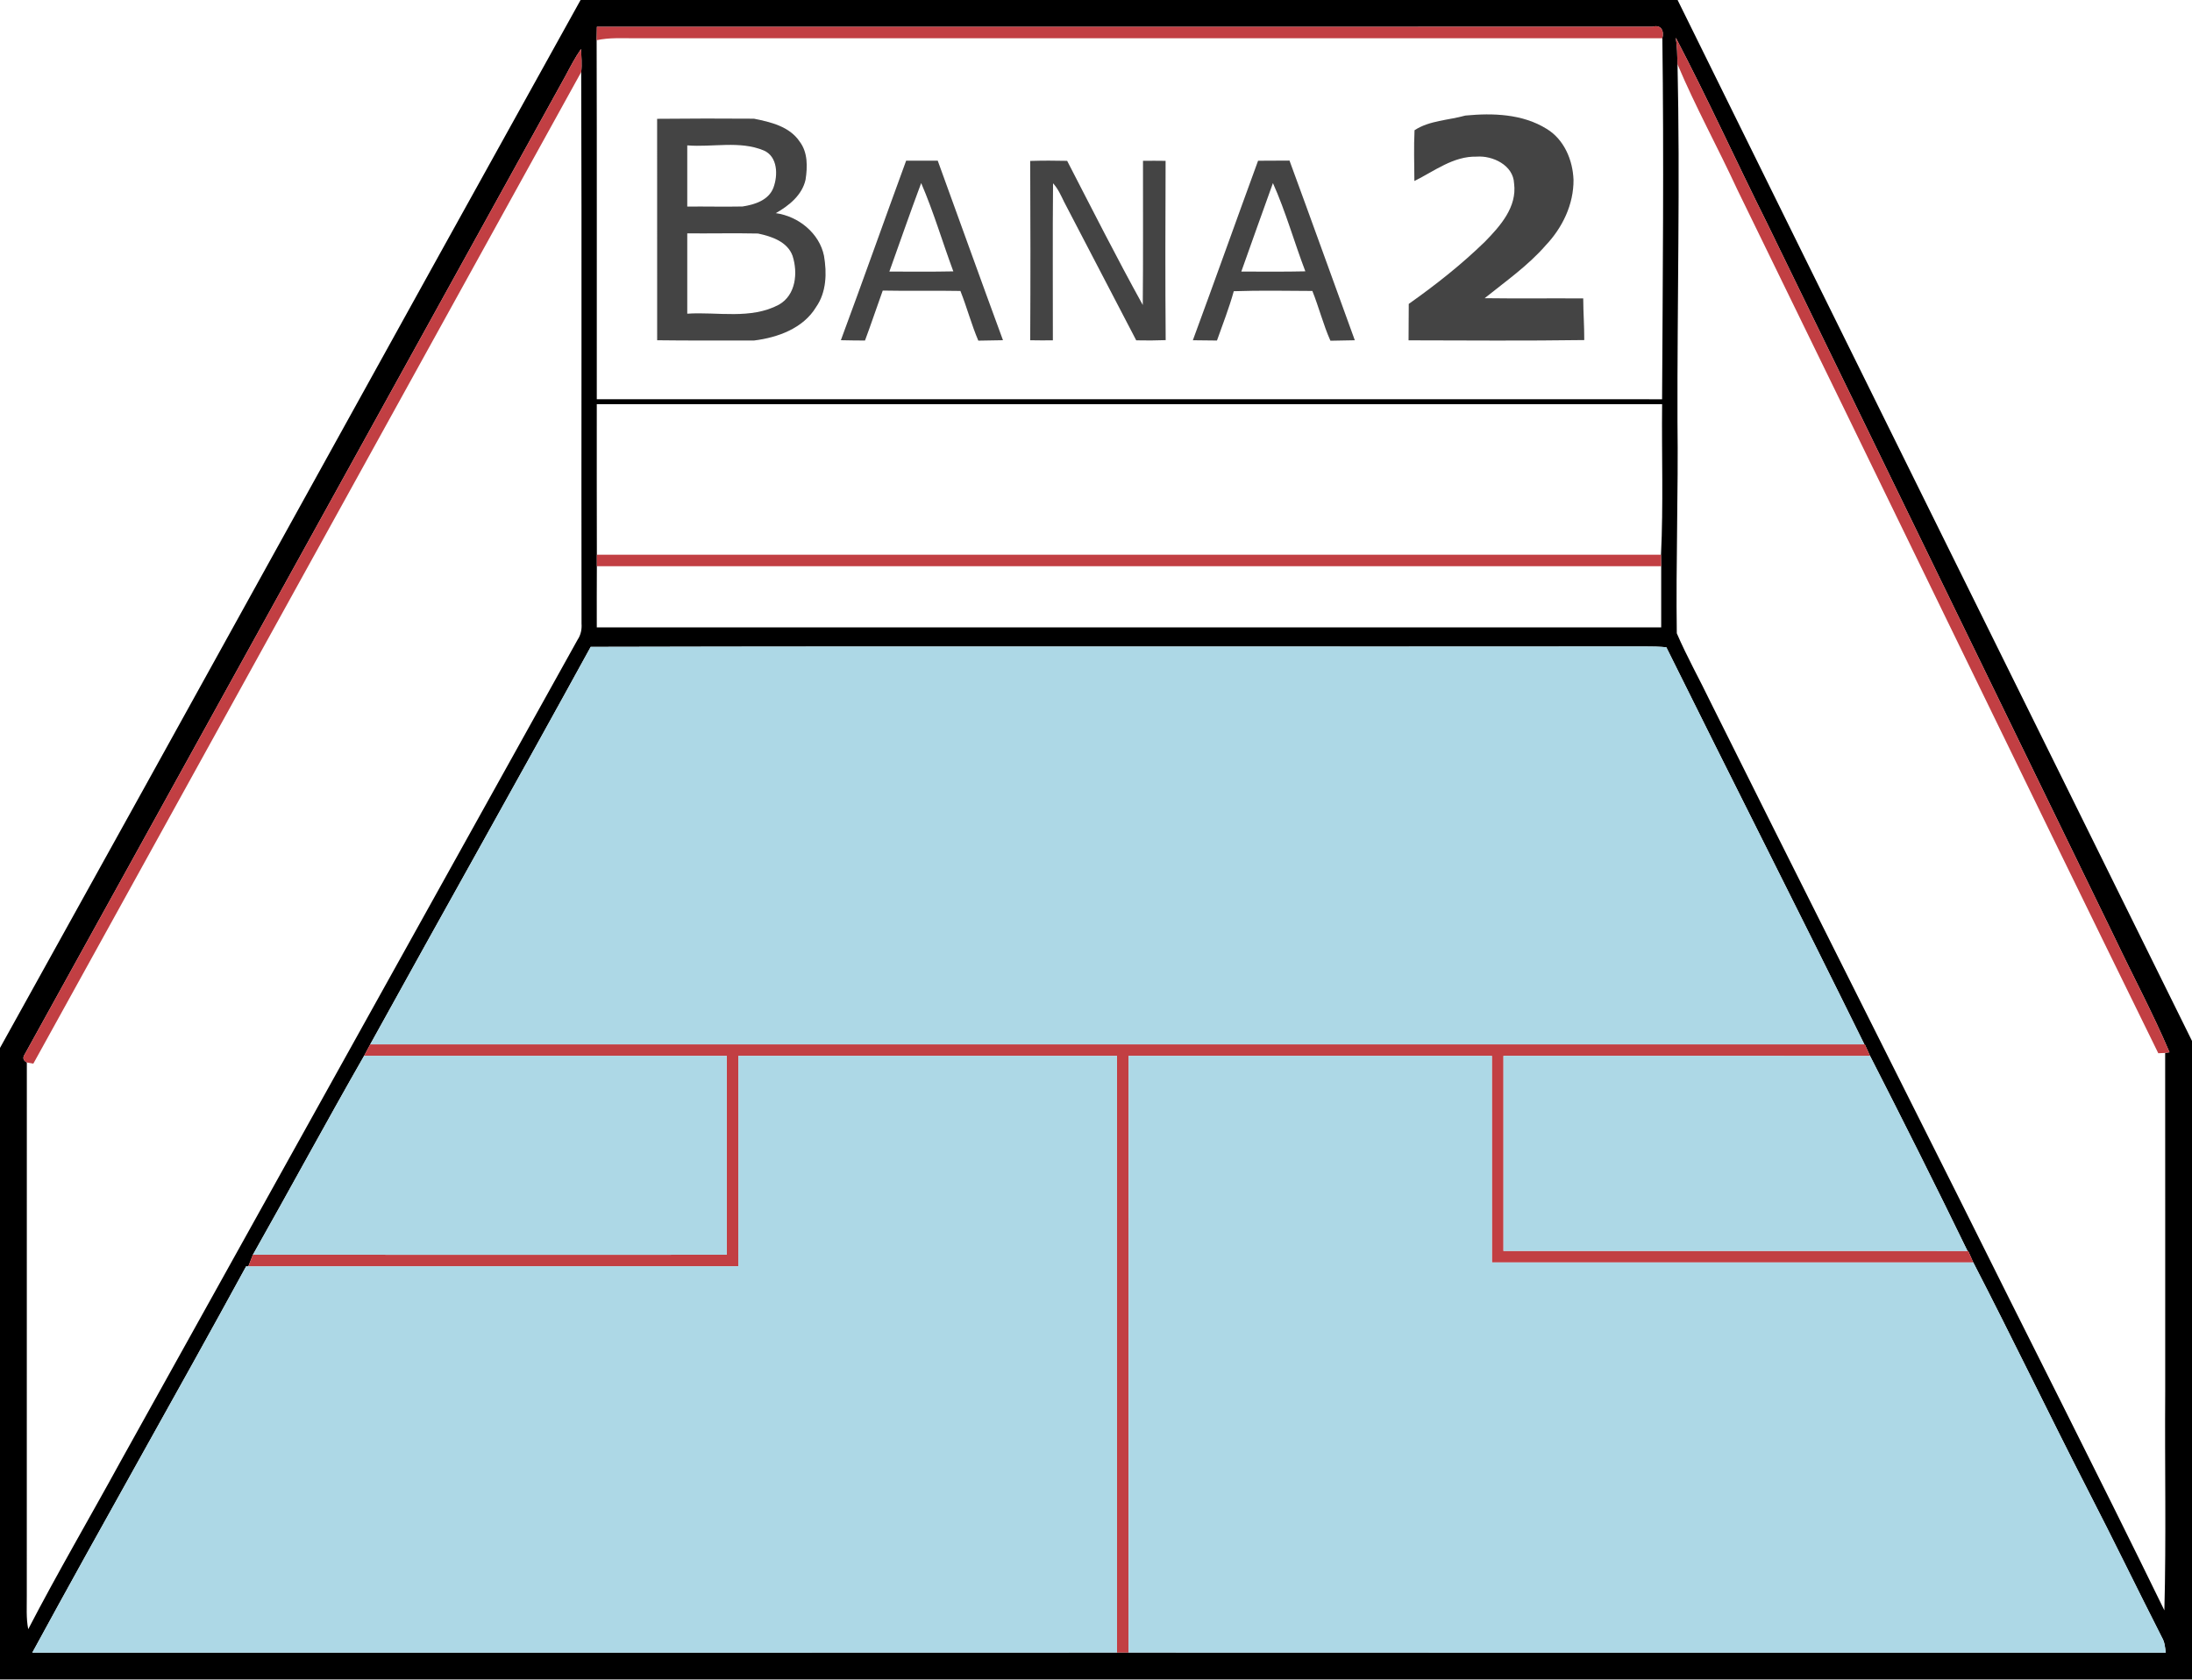
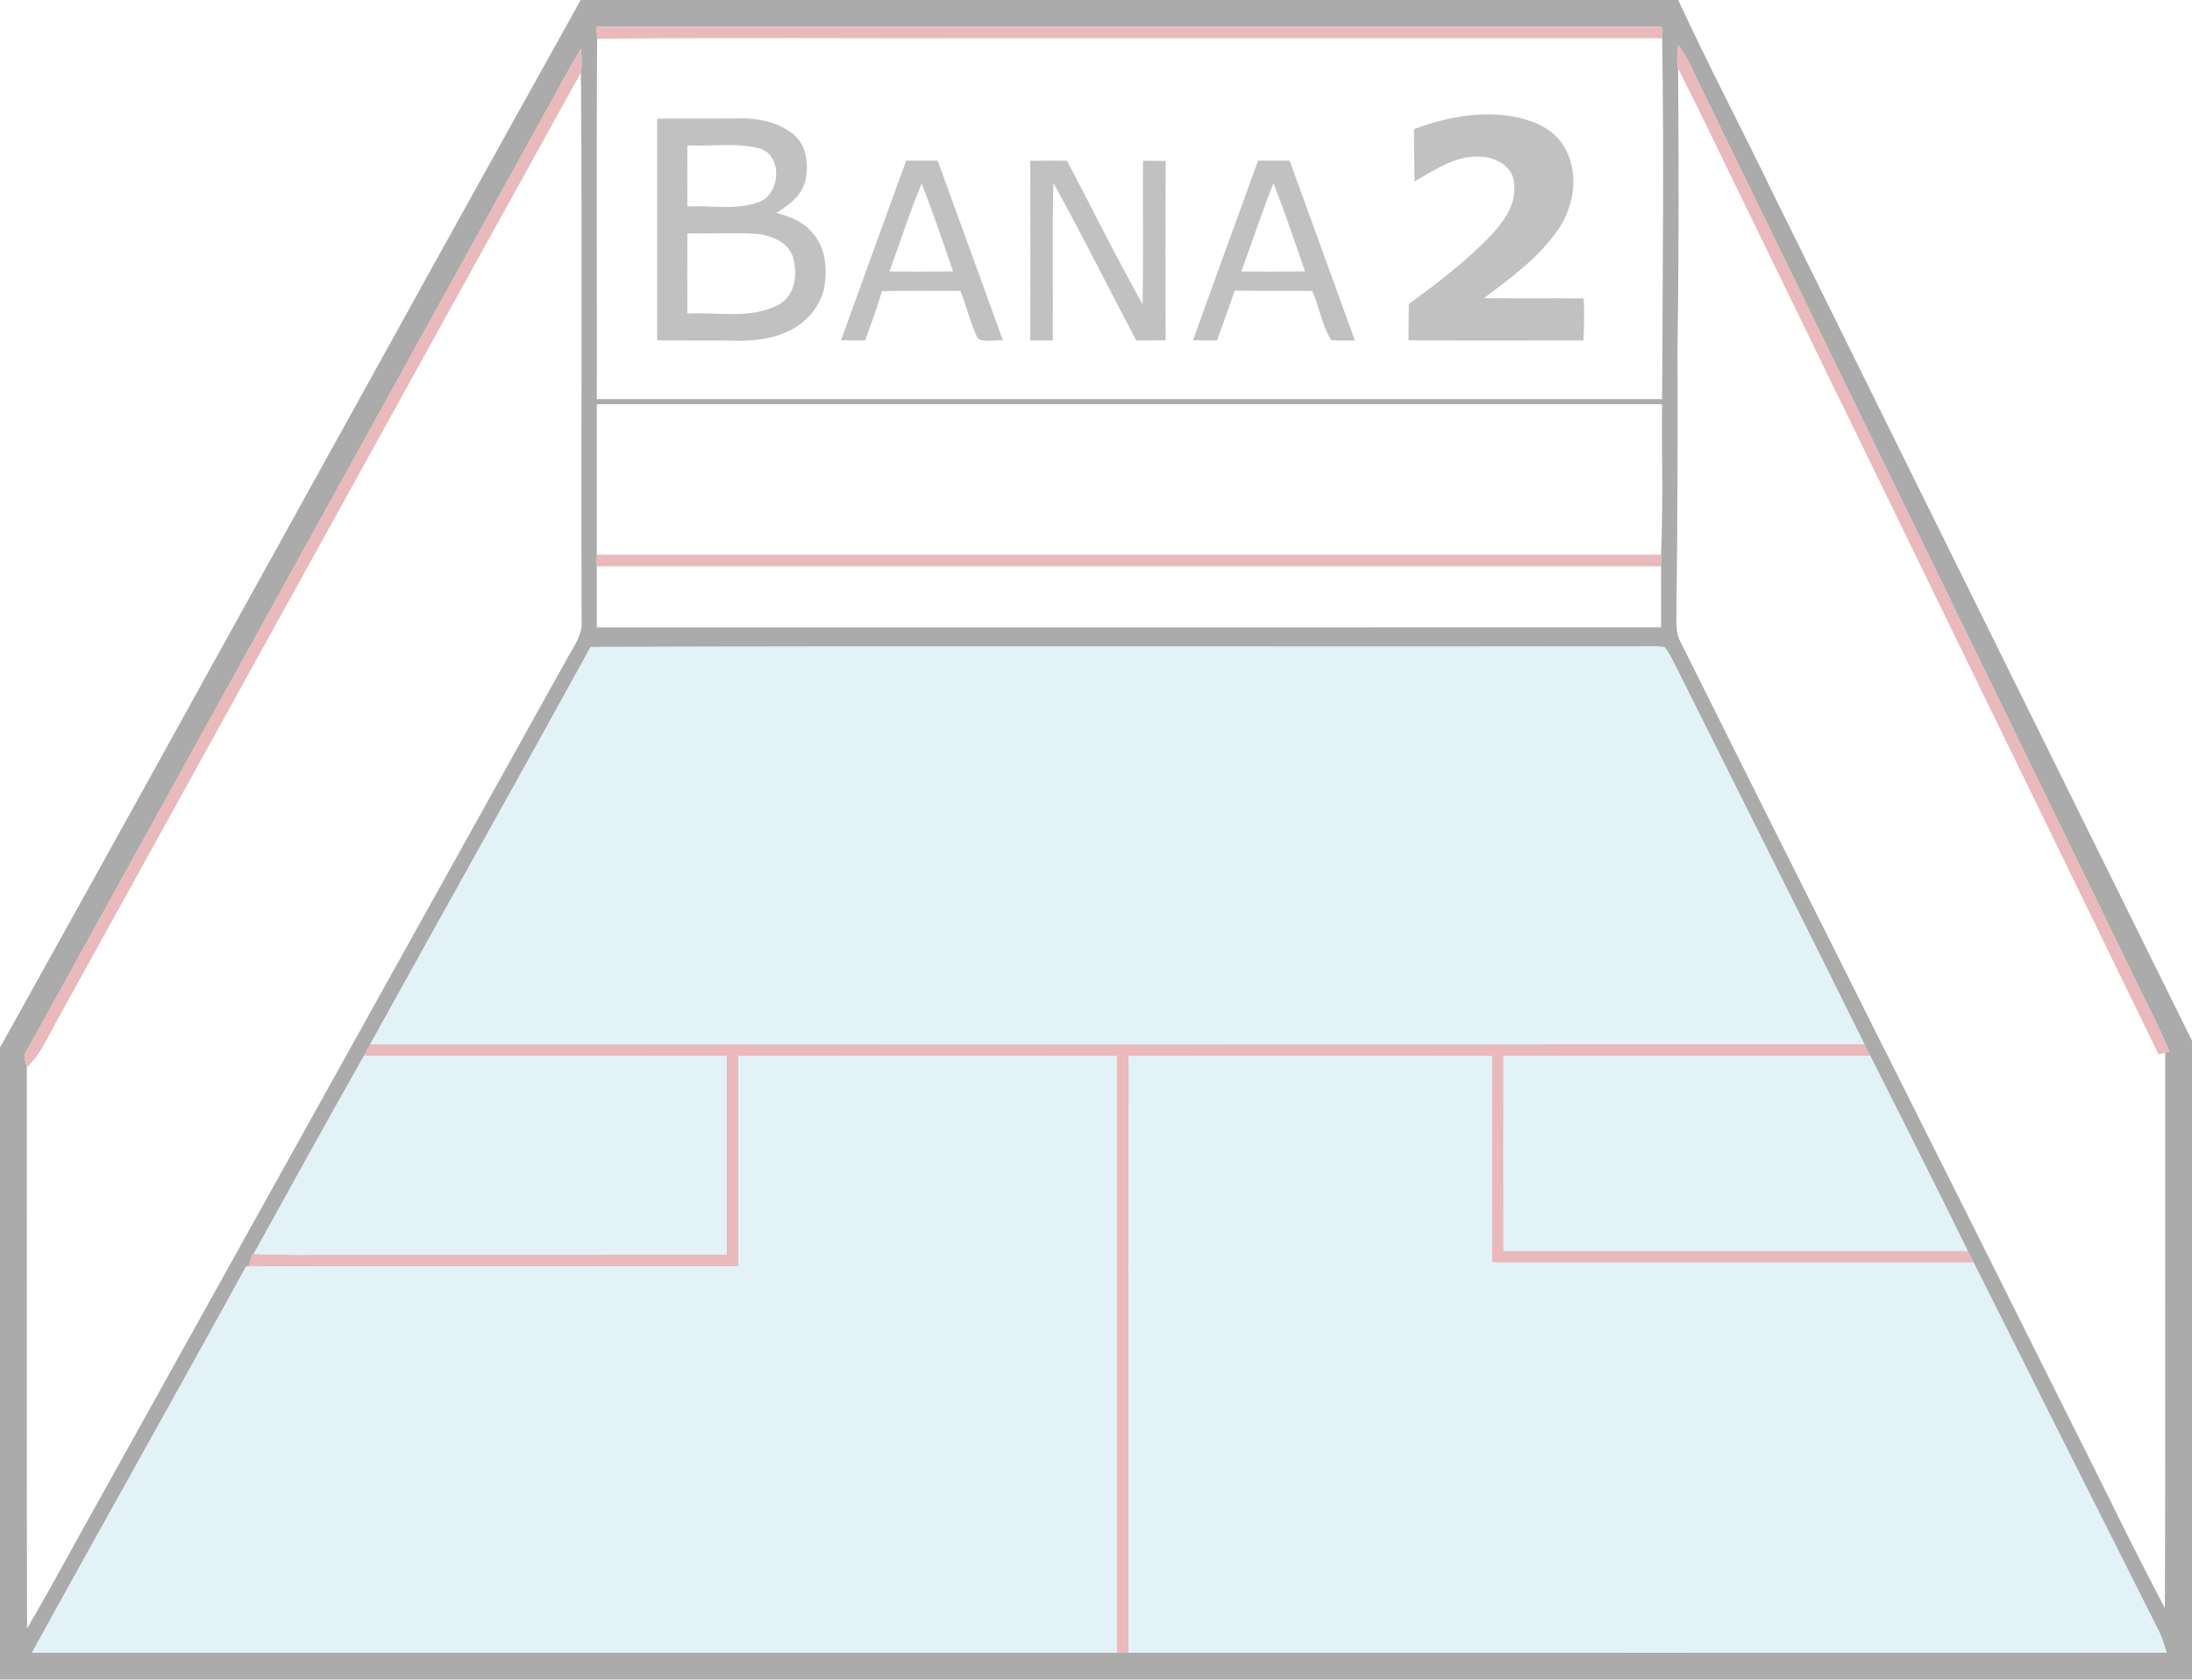
<svg xmlns="http://www.w3.org/2000/svg" width="573pt" height="439pt" viewBox="0 0 573 439" version="1.1">
  <g id="#ffffffff">
-     <path fill="#ffffff" opacity="1.00" d=" M 0.00 0.00 L 151.77 0.00 C 101.06 91.24 50.70 182.68 0.00 273.93 L 0.00 0.00 Z" />
-     <path fill="#ffffff" opacity="1.00" d=" M 438.53 0.00 L 573.00 0.00 L 573.00 272.10 C 528.21 181.38 483.25 90.75 438.53 0.00 Z" />
-     <path fill="#ffffff" opacity="1.00" d=" M 155.96 10.51 C 159.25 9.79 162.63 10.00 165.97 10.00 C 255.50 10.00 345.02 10.00 434.55 10.00 C 434.97 41.45 434.65 72.92 434.48 104.37 C 341.65 104.35 248.83 104.37 156.00 104.36 C 155.98 73.08 156.05 41.80 155.96 10.51 M 369.77 34.04 C 369.55 38.46 369.71 42.89 369.73 47.31 C 374.92 44.75 379.88 40.80 385.97 40.94 C 390.20 40.61 395.61 43.19 395.79 47.95 C 396.61 54.12 392.16 59.10 388.17 63.18 C 382.03 69.16 375.26 74.50 368.26 79.44 C 368.24 82.61 368.24 85.78 368.21 88.96 C 383.52 88.99 398.83 89.11 414.13 88.89 C 414.14 85.26 413.88 81.64 413.86 78.01 C 405.27 77.95 396.68 78.07 388.09 77.95 C 393.58 73.53 399.42 69.46 404.08 64.10 C 408.43 59.51 411.38 53.42 411.32 47.00 C 411.13 41.84 408.87 36.46 404.32 33.70 C 398.01 29.76 390.23 29.52 383.05 30.21 C 378.65 31.44 373.64 31.50 369.77 34.04 M 171.78 31.06 C 171.80 50.35 171.80 69.65 171.79 88.94 C 180.21 89.06 188.64 88.97 197.07 89.01 C 203.27 88.25 209.98 85.85 213.36 80.21 C 216.04 76.36 216.16 71.37 215.40 66.90 C 214.20 60.94 208.68 56.52 202.78 55.72 C 206.22 53.78 209.71 50.99 210.58 46.93 C 211.09 43.61 211.18 39.85 209.05 37.04 C 206.42 33.07 201.46 31.90 197.09 31.03 C 188.66 30.97 180.22 30.97 171.78 31.06 M 236.87 42.01 C 231.14 57.64 225.60 73.33 219.81 88.93 C 221.90 88.98 224.01 89.00 226.11 89.01 C 227.73 84.68 229.18 80.29 230.75 75.95 C 237.52 76.09 244.29 75.92 251.06 76.05 C 252.76 80.33 253.93 84.80 255.74 89.04 C 257.88 89.00 260.03 88.97 262.18 88.93 C 256.43 73.32 250.82 57.65 245.13 42.01 C 242.37 41.99 239.62 42.00 236.87 42.01 M 269.30 42.07 C 269.38 57.69 269.39 73.31 269.30 88.94 C 271.27 88.98 273.24 88.98 275.22 88.96 C 275.24 75.28 275.13 61.59 275.27 47.90 C 276.56 49.30 277.33 51.06 278.16 52.76 C 284.41 64.84 290.77 76.88 297.02 88.96 C 299.58 89.02 302.15 89.01 304.71 88.91 C 304.59 73.29 304.63 57.67 304.69 42.05 C 302.72 42.02 300.75 42.02 298.79 42.04 C 298.76 54.60 298.86 67.17 298.73 79.73 C 291.87 67.33 285.47 54.66 278.96 42.05 C 275.74 41.97 272.52 41.97 269.30 42.07 M 328.87 42.02 C 323.15 57.65 317.58 73.33 311.82 88.94 C 313.91 88.98 316.01 89.00 318.12 89.01 C 319.63 84.73 321.30 80.50 322.51 76.12 C 329.35 75.88 336.21 76.01 343.06 76.05 C 344.78 80.33 345.90 84.84 347.78 89.06 C 349.90 89.01 352.02 88.98 354.15 88.94 C 348.45 73.29 342.83 57.61 337.08 41.98 C 334.34 42.00 331.60 42.00 328.87 42.02 Z" />
-     <path fill="#ffffff" opacity="1.00" d=" M 438.51 16.79 C 443.22 27.97 449.11 38.65 454.20 49.67 C 490.93 124.85 527.32 200.21 564.19 275.31 C 564.64 275.29 565.54 275.25 565.99 275.23 C 566.02 304.84 565.99 334.45 566.00 364.05 C 565.86 383.02 566.28 401.99 565.78 420.95 C 548.16 384.82 529.88 349.00 512.00 312.99 C 490.42 269.89 468.72 226.86 447.23 183.71 C 444.31 177.63 440.99 171.73 438.32 165.54 C 438.06 147.06 438.74 128.58 438.50 110.10 C 438.41 78.99 439.21 47.89 438.51 16.79 Z" />
-     <path fill="#ffffff" opacity="1.00" d=" M 8.71 278.03 C 56.47 191.64 104.20 105.24 151.93 18.83 C 152.11 66.89 151.93 114.94 152.02 162.99 C 152.13 164.48 151.84 165.96 150.99 167.22 C 111.15 238.81 71.33 310.42 31.51 382.03 C 23.51 396.66 15.06 411.07 7.38 425.87 C 6.79 422.93 7.03 419.93 7.00 416.96 C 7.01 370.55 6.99 324.14 7.01 277.73 C 7.43 277.80 8.28 277.95 8.71 278.03 Z" />
-     <path fill="#ffffff" opacity="1.00" d=" M 179.65 38.00 C 186.29 38.54 193.35 36.70 199.66 39.33 C 203.34 40.93 203.39 45.85 202.17 49.09 C 200.91 52.36 197.23 53.51 194.08 53.98 C 189.27 54.08 184.46 53.95 179.65 54.00 C 179.64 48.67 179.65 43.33 179.65 38.00 Z" />
-     <path fill="#ffffff" opacity="1.00" d=" M 240.80 47.85 C 244.05 55.36 246.36 63.26 249.21 70.94 C 243.64 71.06 238.06 70.99 232.48 70.99 C 235.24 63.27 237.93 55.53 240.80 47.85 Z" />
-     <path fill="#ffffff" opacity="1.00" d=" M 332.75 47.85 C 336.10 55.32 338.31 63.28 341.23 70.93 C 335.64 71.06 330.06 70.99 324.48 70.99 C 327.21 63.27 329.98 55.56 332.75 47.85 Z" />
-     <path fill="#ffffff" opacity="1.00" d=" M 179.65 61.00 C 185.82 61.05 191.99 60.91 198.15 61.04 C 201.68 61.78 205.85 63.16 207.19 66.89 C 208.60 71.31 208.07 77.09 203.64 79.63 C 196.27 83.58 187.64 81.48 179.65 82.00 C 179.65 75.00 179.64 68.00 179.65 61.00 Z" />
-     <path fill="#ffffff" opacity="1.00" d=" M 156.00 105.64 C 248.83 105.63 341.66 105.64 434.49 105.64 C 434.35 118.76 434.83 131.89 434.20 145.00 C 341.48 145.00 248.75 145.00 156.02 145.00 C 155.97 131.88 156.01 118.76 156.00 105.64 Z" />
-     <path fill="#ffffff" opacity="1.00" d=" M 156.02 148.00 C 248.76 148.00 341.51 148.00 434.25 148.00 C 434.24 153.33 434.25 158.66 434.25 164.00 C 341.50 164.00 248.75 164.00 156.00 164.00 C 156.01 158.67 155.97 153.33 156.02 148.00 Z" />
+     <path fill="#ffffff" opacity="1.00" d=" M 0.00 0.00 L 151.81 0.00 C 101.00 91.16 50.79 182.66 0.00 273.84 L 0.00 0.00 Z" />
+     <path fill="#ffffff" opacity="1.00" d=" M 438.68 0.00 L 573.00 0.00 L 573.00 272.05 C 536.59 198.48 500.24 124.88 463.83 51.31 C 455.56 34.15 446.68 17.29 438.68 0.00 Z" />
+     <path fill="#ffffff" opacity="1.00" d=" M 156.10 10.13 C 191.05 9.77 226.01 10.07 260.96 9.98 C 318.80 9.98 376.65 9.97 434.50 9.98 C 435.01 41.43 434.61 72.89 434.48 104.34 C 341.65 104.36 248.83 104.36 156.01 104.35 C 156.06 72.94 155.87 41.53 156.10 10.13 M 369.64 33.77 C 369.66 38.32 369.66 42.86 369.77 47.41 C 375.10 44.41 380.56 40.54 386.99 40.93 C 390.94 41.01 395.60 43.56 395.79 47.92 C 396.55 53.54 392.83 58.31 389.19 62.12 C 382.85 68.60 375.61 74.15 368.28 79.46 C 368.24 82.62 368.21 85.79 368.21 88.96 C 383.44 89.04 398.68 88.99 413.92 88.99 C 414.12 85.34 414.14 81.68 413.98 78.03 C 405.28 77.93 396.58 78.09 387.89 77.93 C 394.92 72.72 402.14 67.40 407.21 60.15 C 411.58 53.86 412.92 44.99 408.80 38.24 C 406.15 33.75 401.01 31.57 396.11 30.56 C 387.21 28.87 378.02 30.62 369.64 33.77 M 171.80 31.04 C 171.78 50.35 171.79 69.65 171.80 88.95 C 178.19 89.06 184.59 88.95 190.98 89.03 C 195.73 89.17 200.61 88.95 205.02 87.01 C 210.21 85.01 214.49 80.44 215.52 74.90 C 216.24 70.04 215.81 64.49 212.26 60.76 C 209.92 57.89 206.36 56.56 202.89 55.65 C 206.07 53.72 209.39 51.31 210.44 47.54 C 211.45 43.34 211.02 38.32 207.60 35.30 C 203.62 31.89 198.13 30.86 193.03 30.96 C 185.95 31.04 178.88 30.95 171.80 31.04 M 236.88 42.00 C 231.16 57.63 225.53 73.30 219.85 88.95 C 221.93 88.97 224.02 88.99 226.11 89.01 C 227.71 84.75 229.22 80.46 230.55 76.11 C 237.38 75.90 244.21 76.01 251.05 76.03 C 252.71 80.12 253.67 84.48 255.58 88.46 C 257.44 89.59 260.03 88.76 262.17 88.99 C 256.47 73.34 250.83 57.66 245.11 42.01 C 242.36 42.00 239.62 42.00 236.88 42.00 M 269.31 42.05 C 269.37 57.69 269.35 73.33 269.32 88.97 C 271.28 88.97 273.24 88.97 275.20 88.97 C 275.31 75.24 275.02 61.51 275.35 47.78 C 282.89 61.35 289.76 75.29 297.04 89.00 C 299.59 88.98 302.14 88.96 304.69 88.95 C 304.64 73.33 304.62 57.70 304.70 42.08 C 302.73 42.05 300.76 42.03 298.80 42.01 C 298.71 54.52 298.93 67.04 298.68 79.55 C 291.76 67.23 285.49 54.55 278.92 42.03 C 275.71 41.99 272.51 42.00 269.31 42.05 M 328.87 42.00 C 323.17 57.64 317.51 73.30 311.86 88.96 C 313.95 88.97 316.03 88.99 318.12 89.01 C 319.71 84.67 321.20 80.29 322.77 75.94 C 329.53 76.06 336.28 75.95 343.04 76.04 C 344.88 80.24 345.56 84.98 347.98 88.89 C 350.03 89.09 352.10 89.01 354.16 88.99 C 348.48 73.33 342.82 57.66 337.11 42.01 C 334.36 42.01 331.61 42.00 328.87 42.00 Z" />
+     <path fill="#ffffff" opacity="1.00" d=" M 438.67 17.91 C 444.82 29.99 450.60 42.25 456.58 54.42 C 492.48 128.12 528.32 201.86 564.25 275.55 C 564.69 275.45 565.56 275.26 565.99 275.16 C 565.94 323.55 566.13 371.95 565.90 420.34 C 557.48 404.51 549.80 388.29 541.66 372.31 C 507.54 303.84 473.04 235.57 438.94 167.10 C 437.90 164.55 438.30 161.71 438.23 159.03 C 438.53 136.03 438.57 113.02 438.50 90.01 C 438.90 65.98 438.81 41.94 438.67 17.91 Z" />
+     <path fill="#ffffff" opacity="1.00" d=" M 15.53 265.60 C 60.99 183.40 106.36 101.13 151.86 18.94 C 152.21 66.61 151.86 114.29 152.04 161.96 C 152.45 165.85 149.95 169.00 148.21 172.21 C 107.34 245.65 66.50 319.11 25.64 392.56 C 19.42 403.58 13.50 414.78 7.08 425.68 C 6.90 376.79 7.04 327.89 7.01 278.99 C 10.93 275.28 12.88 270.18 15.53 265.60 Z" />
+     <path fill="#ffffff" opacity="1.00" d=" M 179.68 38.00 C 185.81 38.33 192.12 37.20 198.14 38.70 C 204.94 40.21 204.14 51.19 197.93 52.99 C 192.08 54.99 185.74 53.63 179.68 53.99 C 179.64 48.66 179.64 43.33 179.68 38.00 Z" />
+     <path fill="#ffffff" opacity="1.00" d=" M 232.49 70.98 C 235.30 63.32 237.76 55.51 240.92 47.98 C 243.93 55.54 246.49 63.27 249.16 70.95 C 243.61 71.03 238.05 71.01 232.49 70.98 Z" />
+     <path fill="#ffffff" opacity="1.00" d=" M 324.48 70.98 C 327.31 63.27 329.85 55.45 332.91 47.82 C 335.85 55.46 338.49 63.21 341.16 70.95 C 335.60 71.03 330.04 71.01 324.48 70.98 Z" />
+     <path fill="#ffffff" opacity="1.00" d=" M 179.67 61.00 C 185.81 61.12 191.96 60.74 198.08 61.13 C 201.64 61.61 205.70 63.19 207.15 66.77 C 208.60 71.18 208.11 77.10 203.63 79.60 C 196.29 83.58 187.63 81.50 179.67 81.99 C 179.65 75.00 179.64 68.00 179.67 61.00 Z" />
+     <path fill="#ffffff" opacity="1.00" d=" M 156.01 105.65 C 248.83 105.64 341.65 105.64 434.48 105.66 C 434.36 118.77 434.79 131.90 434.21 145.00 C 341.48 145.00 248.74 145.00 156.00 145.00 C 156.00 131.88 155.99 118.77 156.01 105.65 Z" />
+     <path fill="#ffffff" opacity="1.00" d=" M 156.00 148.00 C 248.75 148.00 341.49 148.00 434.23 148.00 C 434.25 153.33 434.24 158.66 434.23 163.99 C 341.49 164.01 248.75 164.00 156.00 164.00 C 155.99 158.67 155.99 153.33 156.00 148.00 Z" />
  </g>
-   <g id="#000000ff">
-     <path fill="#000000" opacity="1.00" d=" M 151.77 0.00 L 438.53 0.00 C 483.25 90.75 528.21 181.38 573.00 272.10 L 573.00 439.00 L 0.00 439.00 L 0.00 273.93 C 50.70 182.68 101.06 91.24 151.77 0.00 M 156.03 7.00 C 156.01 8.17 155.98 9.34 155.96 10.51 C 156.05 41.80 155.98 73.08 156.00 104.36 C 248.83 104.37 341.65 104.35 434.48 104.37 C 434.65 72.92 434.97 41.45 434.55 10.00 C 435.07 8.06 434.20 6.35 432.00 6.98 C 340.01 7.03 248.02 6.99 156.03 7.00 M 438.06 9.84 C 438.42 12.14 438.45 14.47 438.51 16.79 C 439.21 47.89 438.41 78.99 438.50 110.10 C 438.74 128.58 438.06 147.06 438.32 165.54 C 440.99 171.73 444.31 177.63 447.23 183.71 C 468.72 226.86 490.42 269.89 512.00 312.99 C 529.88 349.00 548.16 384.82 565.78 420.95 C 566.28 401.99 565.86 383.02 566.00 364.05 C 565.99 334.45 566.02 304.84 565.99 275.23 L 567.12 275.06 C 562.81 264.90 557.58 255.15 552.85 245.18 C 522.53 182.81 492.14 120.48 461.82 58.12 C 453.81 42.07 446.38 25.72 438.06 9.84 M 147.84 19.79 C 100.70 105.06 53.61 190.37 6.44 275.63 C 5.87 276.50 6.06 277.20 7.01 277.73 C 6.99 324.14 7.01 370.55 7.00 416.96 C 7.03 419.93 6.79 422.93 7.38 425.87 C 15.06 411.07 23.51 396.66 31.51 382.03 C 71.33 310.42 111.15 238.81 150.99 167.22 C 151.84 165.96 152.13 164.48 152.02 162.99 C 151.93 114.94 152.11 66.89 151.93 18.83 C 152.17 16.83 151.97 14.80 151.89 12.80 C 150.34 15.01 149.11 17.41 147.84 19.79 M 156.00 105.64 C 156.01 118.76 155.97 131.88 156.02 145.00 C 156.02 145.75 156.02 147.25 156.02 148.00 C 155.97 153.33 156.01 158.67 156.00 164.00 C 248.75 164.00 341.50 164.00 434.25 164.00 C 434.25 158.66 434.24 153.33 434.25 148.00 C 434.24 147.25 434.22 145.75 434.20 145.00 C 434.83 131.89 434.35 118.76 434.49 105.64 C 341.66 105.64 248.83 105.63 156.00 105.64 M 154.41 169.09 C 135.37 203.81 115.91 238.31 96.78 272.99 C 96.25 273.99 95.72 275.00 95.17 276.00 C 85.31 293.22 75.88 310.69 66.11 327.98 C 65.71 328.98 65.31 330.00 64.91 331.02 L 64.34 331.02 C 45.92 364.79 26.82 398.20 8.44 432.00 C 102.96 431.99 197.48 432.03 292.00 431.97 C 292.75 431.97 294.25 431.97 295.00 431.97 C 385.38 432.03 475.76 431.99 566.14 431.99 C 565.97 430.64 565.87 429.24 565.16 428.05 C 558.62 415.20 552.34 402.22 545.73 389.41 C 535.62 369.68 526.01 349.69 515.83 330.00 C 515.37 329.00 514.92 328.00 514.49 327.00 L 514.32 327.00 C 506.02 309.92 497.49 292.93 488.85 276.02 C 488.38 275.01 487.92 274.00 487.47 272.99 L 487.36 272.99 C 470.27 238.31 452.74 203.83 435.59 169.19 C 433.73 169.02 431.85 168.96 429.99 168.98 C 338.13 169.08 246.27 168.87 154.41 169.09 Z" />
+   <g id="#abababff">
+     <path fill="#ababab" opacity="1.00" d=" M 151.81 0.00 L 438.68 0.00 C 446.68 17.29 455.56 34.15 463.83 51.31 C 500.24 124.88 536.59 198.48 573.00 272.05 L 573.00 439.00 L 0.00 439.00 L 0.00 273.84 C 50.79 182.66 101.00 91.16 151.81 0.00 M 155.94 6.98 C 155.98 7.77 156.06 9.34 156.10 10.13 C 155.87 41.53 156.06 72.94 156.01 104.35 C 248.83 104.36 341.65 104.36 434.48 104.34 C 434.61 72.89 435.01 41.43 434.50 9.98 C 434.48 9.23 434.44 7.73 434.41 6.99 C 341.59 7.00 248.77 7.00 155.94 6.98 M 146.74 21.72 C 100.08 106.15 53.43 190.60 6.77 275.03 C 5.89 276.28 6.82 277.70 7.01 278.99 C 7.04 327.89 6.90 376.79 7.08 425.68 C 13.50 414.78 19.42 403.58 25.64 392.56 C 66.50 319.11 107.34 245.65 148.21 172.21 C 149.95 169.00 152.45 165.85 152.04 161.96 C 151.86 114.29 152.21 66.61 151.86 18.94 C 152.23 16.88 151.95 14.77 151.91 12.69 C 150.05 15.62 148.39 18.67 146.74 21.72 M 438.65 11.81 C 438.64 13.83 438.12 15.93 438.67 17.91 C 438.81 41.94 438.90 65.98 438.50 90.01 C 438.57 113.02 438.53 136.03 438.23 159.03 C 438.30 161.71 437.90 164.55 438.94 167.10 C 473.04 235.57 507.54 303.84 541.66 372.31 C 549.80 388.29 557.48 404.51 565.90 420.34 C 566.13 371.95 565.94 323.55 565.99 275.16 L 567.11 274.90 C 564.16 267.72 560.43 260.91 557.14 253.90 C 519.17 175.92 481.22 97.93 443.25 19.96 C 441.99 17.09 440.64 14.25 438.65 11.81 M 156.01 105.65 C 155.99 118.77 156.00 131.88 156.00 145.00 C 156.00 145.75 156.00 147.25 156.00 148.00 C 155.99 153.33 155.99 158.67 156.00 164.00 C 248.75 164.00 341.49 164.01 434.23 163.99 C 434.24 158.66 434.25 153.33 434.23 148.00 C 434.23 147.25 434.22 145.75 434.21 145.00 C 434.79 131.90 434.36 118.77 434.48 105.66 C 341.65 105.64 248.83 105.64 156.01 105.65 M 154.40 169.12 C 135.34 203.82 115.92 238.34 96.76 272.99 C 96.22 273.99 95.68 274.99 95.14 276.00 C 85.42 293.19 75.86 310.48 66.32 327.77 L 66.02 327.76 C 65.66 328.84 65.30 329.93 64.96 331.04 L 64.34 331.04 C 45.86 364.78 26.91 398.27 8.37 431.98 C 102.91 432.02 197.45 432.00 292.00 431.99 C 292.75 431.99 294.25 431.99 295.00 431.99 C 385.46 431.98 475.91 432.05 566.37 431.96 C 565.78 430.14 565.27 428.30 564.45 426.58 C 548.21 394.42 532.07 362.20 515.89 330.00 C 515.38 328.99 514.87 327.98 514.37 326.98 C 505.98 309.93 497.46 292.95 488.89 276.00 C 488.38 274.98 487.88 273.98 487.37 272.97 C 471.00 239.90 454.39 206.95 437.91 173.93 C 437.05 172.29 436.30 170.55 435.09 169.14 C 433.07 168.89 431.04 168.96 429.02 168.96 C 337.48 169.13 245.94 168.82 154.40 169.12 Z" />
  </g>
-   <g id="#c23f43ff">
-     <path fill="#c23f43" opacity="1.00" d=" M 156.03 7.00 C 248.02 6.99 340.01 7.03 432.00 6.98 C 434.20 6.35 435.07 8.06 434.55 10.00 C 345.02 10.00 255.50 10.00 165.97 10.00 C 162.63 10.00 159.25 9.79 155.96 10.51 C 155.98 9.34 156.01 8.17 156.03 7.00 Z" />
-     <path fill="#c23f43" opacity="1.00" d=" M 438.06 9.84 C 446.38 25.72 453.81 42.07 461.82 58.12 C 492.14 120.48 522.53 182.81 552.85 245.18 C 557.58 255.15 562.81 264.90 567.12 275.06 L 565.99 275.23 C 565.54 275.25 564.64 275.29 564.19 275.31 C 527.32 200.21 490.93 124.85 454.20 49.67 C 449.11 38.65 443.22 27.97 438.51 16.79 C 438.45 14.47 438.42 12.14 438.06 9.84 Z" />
-     <path fill="#c23f43" opacity="1.00" d=" M 147.84 19.79 C 149.11 17.41 150.34 15.01 151.89 12.80 C 151.97 14.80 152.17 16.83 151.93 18.83 C 104.20 105.24 56.47 191.64 8.71 278.03 C 8.28 277.95 7.43 277.80 7.01 277.73 C 6.06 277.20 5.87 276.50 6.44 275.63 C 53.61 190.37 100.70 105.06 147.84 19.79 Z" />
-     <path fill="#c23f43" opacity="1.00" d=" M 156.02 145.00 C 248.75 145.00 341.48 145.00 434.20 145.00 C 434.22 145.75 434.24 147.25 434.25 148.00 C 341.51 148.00 248.76 148.00 156.02 148.00 C 156.02 147.25 156.02 145.75 156.02 145.00 Z" />
-     <path fill="#c23f43" opacity="1.00" d=" M 96.78 272.99 C 226.97 273.01 357.16 273.01 487.36 272.99 L 487.47 272.99 C 487.92 274.00 488.38 275.01 488.85 276.02 C 456.90 275.99 424.95 276.00 393.01 276.01 C 393.00 293.00 392.99 310.00 393.01 326.99 C 433.45 327.01 473.88 326.99 514.32 327.00 L 514.49 327.00 C 514.92 328.00 515.37 329.00 515.83 330.00 C 473.89 330.00 431.94 330.00 390.00 330.00 C 390.00 312.00 390.01 294.01 389.99 276.01 C 358.33 276.00 326.67 275.99 295.01 276.01 C 294.99 328.00 295.00 379.99 295.00 431.97 C 294.25 431.97 292.75 431.97 292.00 431.97 C 291.99 379.98 292.01 328.00 291.99 276.01 C 259.00 276.00 226.00 275.99 193.01 276.01 C 192.99 294.34 193.00 312.67 193.00 331.00 C 150.31 331.01 107.61 330.98 64.91 331.02 C 65.31 330.00 65.71 328.98 66.11 327.98 C 107.41 328.02 148.70 328.00 189.99 327.99 C 190.00 310.66 190.00 293.34 189.99 276.01 C 158.39 275.99 126.78 276.01 95.17 276.00 C 95.72 275.00 96.25 273.99 96.78 272.99 Z" />
+   <g id="#e9b9bbff">
+     <path fill="#e9b9bb" opacity="1.00" d=" M 155.94 6.98 C 248.77 7.00 341.59 7.00 434.41 6.99 C 434.44 7.73 434.48 9.23 434.50 9.98 C 376.65 9.97 318.80 9.98 260.96 9.98 C 226.01 10.07 191.05 9.77 156.10 10.13 C 156.06 9.34 155.98 7.77 155.94 6.98 Z" />
+     <path fill="#e9b9bb" opacity="1.00" d=" M 146.74 21.72 C 148.39 18.67 150.05 15.62 151.91 12.69 C 151.95 14.77 152.23 16.88 151.86 18.94 C 106.36 101.13 60.99 183.40 15.53 265.60 C 12.88 270.18 10.93 275.28 7.01 278.99 C 6.82 277.70 5.89 276.28 6.77 275.03 C 53.43 190.60 100.08 106.15 146.74 21.72 Z" />
+     <path fill="#e9b9bb" opacity="1.00" d=" M 438.65 11.81 C 440.64 14.25 441.99 17.09 443.25 19.96 C 481.22 97.93 519.17 175.92 557.14 253.90 C 560.43 260.91 564.16 267.72 567.11 274.90 L 565.99 275.16 C 565.56 275.26 564.69 275.45 564.25 275.55 C 528.32 201.86 492.48 128.12 456.58 54.42 C 450.60 42.25 444.82 29.99 438.67 17.91 C 438.12 15.93 438.64 13.83 438.65 11.81 Z" />
+     <path fill="#e9b9bb" opacity="1.00" d=" M 156.00 145.00 C 248.74 145.00 341.48 145.00 434.21 145.00 C 434.22 145.75 434.23 147.25 434.23 148.00 C 341.49 148.00 248.75 148.00 156.00 148.00 C 156.00 147.25 156.00 145.75 156.00 145.00 Z" />
+     <path fill="#e9b9bb" opacity="1.00" d=" M 96.76 272.99 C 226.96 273.00 357.17 273.03 487.37 272.97 C 487.88 273.98 488.38 274.98 488.89 276.00 C 456.93 276.02 424.98 275.96 393.02 276.03 C 392.98 293.01 392.99 309.99 393.02 326.97 C 433.47 327.02 473.92 327.01 514.37 326.98 C 514.87 327.98 515.38 328.99 515.89 330.00 C 473.93 330.00 431.96 330.01 390.00 330.00 C 389.98 312.00 390.03 294.01 389.98 276.02 C 358.33 275.98 326.67 275.99 295.02 276.02 C 294.97 328.01 295.01 380.00 295.00 431.99 C 294.25 431.99 292.75 431.99 292.00 431.99 C 291.98 380.00 292.03 328.01 291.98 276.02 C 258.99 275.99 226.01 275.98 193.02 276.03 C 192.97 294.35 193.02 312.67 193.00 331.00 C 150.32 331.03 107.64 330.95 64.96 331.04 C 65.30 329.93 65.66 328.84 66.02 327.76 L 66.32 327.77 C 73.89 328.16 81.47 327.96 89.04 328.00 C 122.69 327.98 156.33 328.03 189.98 327.98 C 190.01 310.66 190.01 293.34 189.98 276.02 C 158.36 275.97 126.75 276.02 95.14 276.00 C 95.68 274.99 96.22 273.99 96.76 272.99 Z" />
  </g>
-   <g id="#444444ff">
-     <path fill="#444444" opacity="1.00" d=" M 369.77 34.04 C 373.64 31.50 378.65 31.44 383.05 30.21 C 390.23 29.52 398.01 29.76 404.32 33.70 C 408.87 36.46 411.13 41.84 411.32 47.00 C 411.38 53.42 408.43 59.51 404.08 64.10 C 399.42 69.46 393.58 73.53 388.09 77.95 C 396.68 78.07 405.27 77.95 413.86 78.01 C 413.88 81.64 414.14 85.26 414.13 88.89 C 398.83 89.11 383.52 88.99 368.21 88.96 C 368.24 85.78 368.24 82.61 368.26 79.44 C 375.26 74.50 382.03 69.16 388.17 63.18 C 392.16 59.10 396.61 54.12 395.79 47.95 C 395.61 43.19 390.20 40.61 385.97 40.94 C 379.88 40.80 374.92 44.75 369.73 47.31 C 369.71 42.89 369.55 38.46 369.77 34.04 Z" />
-     <path fill="#444444" opacity="1.00" d=" M 171.78 31.06 C 180.22 30.97 188.66 30.97 197.09 31.03 C 201.46 31.90 206.42 33.07 209.05 37.04 C 211.18 39.85 211.09 43.61 210.58 46.93 C 209.71 50.99 206.22 53.78 202.78 55.72 C 208.68 56.52 214.20 60.94 215.40 66.90 C 216.16 71.37 216.04 76.36 213.36 80.21 C 209.98 85.85 203.27 88.25 197.07 89.01 C 188.64 88.97 180.21 89.06 171.79 88.94 C 171.80 69.65 171.80 50.35 171.78 31.06 M 179.65 38.00 C 179.65 43.33 179.64 48.67 179.65 54.00 C 184.46 53.95 189.27 54.08 194.08 53.98 C 197.23 53.51 200.91 52.36 202.17 49.09 C 203.39 45.85 203.34 40.93 199.66 39.33 C 193.35 36.70 186.29 38.54 179.65 38.00 M 179.65 61.00 C 179.64 68.00 179.65 75.00 179.65 82.00 C 187.64 81.48 196.27 83.58 203.64 79.63 C 208.07 77.09 208.60 71.31 207.19 66.89 C 205.85 63.16 201.68 61.78 198.15 61.04 C 191.99 60.91 185.82 61.05 179.65 61.00 Z" />
-     <path fill="#444444" opacity="1.00" d=" M 236.87 42.01 C 239.62 42.00 242.37 41.99 245.13 42.01 C 250.82 57.65 256.43 73.32 262.18 88.93 C 260.03 88.97 257.88 89.00 255.74 89.04 C 253.93 84.80 252.76 80.33 251.06 76.05 C 244.29 75.92 237.52 76.09 230.75 75.95 C 229.18 80.29 227.73 84.68 226.11 89.01 C 224.01 89.00 221.90 88.98 219.81 88.93 C 225.60 73.33 231.14 57.64 236.87 42.01 M 240.80 47.85 C 237.93 55.53 235.24 63.27 232.48 70.99 C 238.06 70.99 243.64 71.06 249.21 70.94 C 246.36 63.26 244.05 55.36 240.80 47.85 Z" />
-     <path fill="#444444" opacity="1.00" d=" M 269.30 42.07 C 272.52 41.97 275.74 41.97 278.96 42.05 C 285.47 54.66 291.87 67.33 298.73 79.73 C 298.86 67.17 298.76 54.60 298.79 42.04 C 300.75 42.02 302.72 42.02 304.69 42.05 C 304.63 57.67 304.59 73.29 304.71 88.91 C 302.15 89.01 299.58 89.02 297.02 88.96 C 290.77 76.88 284.41 64.84 278.16 52.76 C 277.33 51.06 276.56 49.30 275.27 47.90 C 275.13 61.59 275.24 75.28 275.22 88.96 C 273.24 88.98 271.27 88.98 269.30 88.94 C 269.39 73.31 269.38 57.69 269.30 42.07 Z" />
-     <path fill="#444444" opacity="1.00" d=" M 328.87 42.02 C 331.60 42.00 334.34 42.00 337.08 41.98 C 342.83 57.61 348.45 73.29 354.15 88.94 C 352.02 88.98 349.90 89.01 347.78 89.06 C 345.90 84.84 344.78 80.33 343.06 76.05 C 336.21 76.01 329.35 75.88 322.51 76.12 C 321.30 80.50 319.63 84.73 318.12 89.01 C 316.01 89.00 313.91 88.98 311.82 88.94 C 317.58 73.33 323.15 57.65 328.87 42.02 M 332.75 47.85 C 329.98 55.56 327.21 63.27 324.48 70.99 C 330.06 70.99 335.64 71.06 341.23 70.93 C 338.31 63.28 336.10 55.32 332.75 47.85 Z" />
+   <g id="#c1c1c1ff">
+     <path fill="#c1c1c1" opacity="1.00" d=" M 369.64 33.77 C 378.02 30.62 387.21 28.87 396.11 30.56 C 401.01 31.57 406.15 33.75 408.80 38.24 C 412.92 44.99 411.58 53.86 407.21 60.15 C 402.14 67.40 394.92 72.72 387.89 77.93 C 396.58 78.09 405.28 77.93 413.98 78.03 C 414.14 81.68 414.12 85.34 413.92 88.99 C 398.68 88.99 383.44 89.04 368.21 88.96 C 368.21 85.79 368.24 82.62 368.28 79.46 C 375.61 74.15 382.85 68.60 389.19 62.12 C 392.83 58.31 396.55 53.54 395.79 47.92 C 395.60 43.56 390.94 41.01 386.99 40.93 C 380.56 40.54 375.10 44.41 369.77 47.41 C 369.66 42.86 369.66 38.32 369.64 33.77 Z" />
+     <path fill="#c1c1c1" opacity="1.00" d=" M 171.80 31.04 C 178.88 30.95 185.95 31.04 193.03 30.96 C 198.13 30.86 203.62 31.89 207.60 35.30 C 211.02 38.32 211.45 43.34 210.44 47.54 C 209.39 51.31 206.07 53.72 202.89 55.65 C 206.36 56.56 209.92 57.89 212.26 60.76 C 215.81 64.49 216.24 70.04 215.52 74.90 C 214.49 80.44 210.21 85.01 205.02 87.01 C 200.61 88.95 195.73 89.17 190.98 89.03 C 184.59 88.95 178.19 89.06 171.80 88.95 C 171.79 69.65 171.78 50.35 171.80 31.04 M 179.68 38.00 C 179.64 43.33 179.64 48.66 179.68 53.99 C 185.74 53.63 192.08 54.99 197.93 52.99 C 204.14 51.19 204.94 40.21 198.14 38.70 C 192.12 37.20 185.81 38.33 179.68 38.00 M 179.67 61.00 C 179.64 68.00 179.65 75.00 179.67 81.99 C 187.63 81.50 196.29 83.58 203.63 79.60 C 208.11 77.10 208.60 71.18 207.15 66.77 C 205.70 63.19 201.64 61.61 198.08 61.13 C 191.96 60.74 185.81 61.12 179.67 61.00 Z" />
+     <path fill="#c1c1c1" opacity="1.00" d=" M 236.88 42.00 C 239.62 42.00 242.36 42.00 245.11 42.01 C 250.83 57.66 256.47 73.34 262.17 88.99 C 260.03 88.76 257.44 89.59 255.58 88.46 C 253.67 84.48 252.71 80.12 251.05 76.03 C 244.21 76.01 237.38 75.90 230.55 76.11 C 229.22 80.46 227.71 84.75 226.11 89.01 C 224.02 88.99 221.93 88.97 219.85 88.95 C 225.53 73.30 231.16 57.63 236.88 42.00 M 232.49 70.98 C 238.05 71.01 243.61 71.03 249.16 70.95 C 246.49 63.27 243.93 55.54 240.92 47.98 C 237.76 55.51 235.30 63.32 232.49 70.98 Z" />
+     <path fill="#c1c1c1" opacity="1.00" d=" M 269.31 42.05 C 272.51 42.00 275.71 41.99 278.92 42.03 C 285.49 54.55 291.76 67.23 298.68 79.55 C 298.93 67.04 298.71 54.52 298.80 42.01 C 300.76 42.03 302.73 42.05 304.70 42.08 C 304.62 57.70 304.64 73.33 304.69 88.95 C 302.14 88.96 299.59 88.98 297.04 89.00 C 289.76 75.29 282.89 61.35 275.35 47.78 C 275.02 61.51 275.31 75.24 275.20 88.97 C 273.24 88.97 271.28 88.97 269.32 88.97 C 269.35 73.33 269.37 57.69 269.31 42.05 Z" />
+     <path fill="#c1c1c1" opacity="1.00" d=" M 328.87 42.00 C 331.61 42.00 334.36 42.01 337.11 42.01 C 342.82 57.66 348.48 73.33 354.16 88.99 C 352.10 89.01 350.03 89.09 347.98 88.89 C 345.56 84.98 344.88 80.24 343.04 76.04 C 336.28 75.95 329.53 76.06 322.77 75.94 C 321.20 80.29 319.71 84.67 318.12 89.01 C 316.03 88.99 313.95 88.97 311.86 88.96 C 317.51 73.30 323.17 57.64 328.87 42.00 M 324.48 70.98 C 330.04 71.01 335.60 71.03 341.16 70.95 C 338.49 63.21 335.85 55.46 332.91 47.82 C 329.85 55.45 327.31 63.27 324.48 70.98 Z" />
  </g>
-   <g id="#add8e6ff">
-     <path fill="#add8e6" opacity="1.00" d=" M 154.41 169.09 C 246.27 168.87 338.13 169.08 429.99 168.98 C 431.85 168.96 433.73 169.02 435.59 169.19 C 452.74 203.83 470.27 238.31 487.36 272.99 C 357.16 273.01 226.97 273.01 96.78 272.99 C 115.91 238.31 135.37 203.81 154.41 169.09 Z" />
-     <path fill="#add8e6" opacity="1.00" d=" M 95.17 276.00 C 126.78 276.01 158.39 275.99 189.99 276.01 C 190.00 293.34 190.00 310.66 189.99 327.99 C 148.70 328.00 107.41 328.02 66.11 327.98 C 75.88 310.69 85.31 293.22 95.17 276.00 Z" />
-     <path fill="#add8e6" opacity="1.00" d=" M 193.01 276.01 C 226.00 275.99 259.00 276.00 291.99 276.01 C 292.01 328.00 291.99 379.98 292.00 431.97 C 197.48 432.03 102.96 431.99 8.44 432.00 C 26.82 398.20 45.92 364.79 64.34 331.02 L 64.91 331.02 C 107.61 330.98 150.31 331.01 193.00 331.00 C 193.00 312.67 192.99 294.34 193.01 276.01 Z" />
-     <path fill="#add8e6" opacity="1.00" d=" M 295.01 276.01 C 326.67 275.99 358.33 276.00 389.99 276.01 C 390.01 294.01 390.00 312.00 390.00 330.00 C 431.94 330.00 473.89 330.00 515.83 330.00 C 526.01 349.69 535.62 369.68 545.73 389.41 C 552.34 402.22 558.62 415.20 565.16 428.05 C 565.87 429.24 565.97 430.64 566.14 431.99 C 475.76 431.99 385.38 432.03 295.00 431.97 C 295.00 379.99 294.99 328.00 295.01 276.01 Z" />
-     <path fill="#add8e6" opacity="1.00" d=" M 393.01 276.01 C 424.95 276.00 456.90 275.99 488.85 276.02 C 497.49 292.93 506.02 309.92 514.32 327.00 C 473.88 326.99 433.45 327.01 393.01 326.99 C 392.99 310.00 393.00 293.00 393.01 276.01 Z" />
+   <g id="#e3f2f6ff">
+     <path fill="#e3f2f6" opacity="1.00" d=" M 154.40 169.12 C 245.94 168.82 337.48 169.13 429.02 168.96 C 431.04 168.96 433.07 168.89 435.09 169.14 C 436.30 170.55 437.05 172.29 437.91 173.93 C 454.39 206.95 471.00 239.90 487.37 272.97 C 357.17 273.03 226.96 273.00 96.76 272.99 C 115.92 238.34 135.34 203.82 154.40 169.12 Z" />
+     <path fill="#e3f2f6" opacity="1.00" d=" M 95.14 276.00 C 126.75 276.02 158.36 275.97 189.98 276.02 C 190.01 293.34 190.01 310.66 189.98 327.98 C 156.33 328.03 122.69 327.98 89.04 328.00 C 81.47 327.96 73.89 328.16 66.32 327.77 C 75.86 310.48 85.42 293.19 95.14 276.00 Z" />
+     <path fill="#e3f2f6" opacity="1.00" d=" M 193.02 276.03 C 226.01 275.98 258.99 275.99 291.98 276.02 C 292.03 328.01 291.98 380.00 292.00 431.99 C 197.45 432.00 102.91 432.02 8.37 431.98 C 26.91 398.27 45.86 364.78 64.34 331.04 L 64.96 331.04 C 107.64 330.95 150.32 331.03 193.00 331.00 C 193.02 312.67 192.97 294.35 193.02 276.03 Z" />
+     <path fill="#e3f2f6" opacity="1.00" d=" M 295.02 276.02 C 326.67 275.99 358.33 275.98 389.98 276.02 C 390.03 294.01 389.98 312.00 390.00 330.00 C 431.96 330.01 473.93 330.00 515.89 330.00 C 532.07 362.20 548.21 394.42 564.45 426.58 C 565.27 428.30 565.78 430.14 566.37 431.96 C 475.91 432.05 385.46 431.98 295.00 431.99 C 295.01 380.00 294.97 328.01 295.02 276.02 Z" />
+     <path fill="#e3f2f6" opacity="1.00" d=" M 393.02 276.03 C 424.98 275.96 456.93 276.02 488.89 276.00 C 497.46 292.95 505.98 309.93 514.37 326.98 C 473.92 327.01 433.47 327.02 393.02 326.97 C 392.99 309.99 392.98 293.01 393.02 276.03 Z" />
  </g>
</svg>
